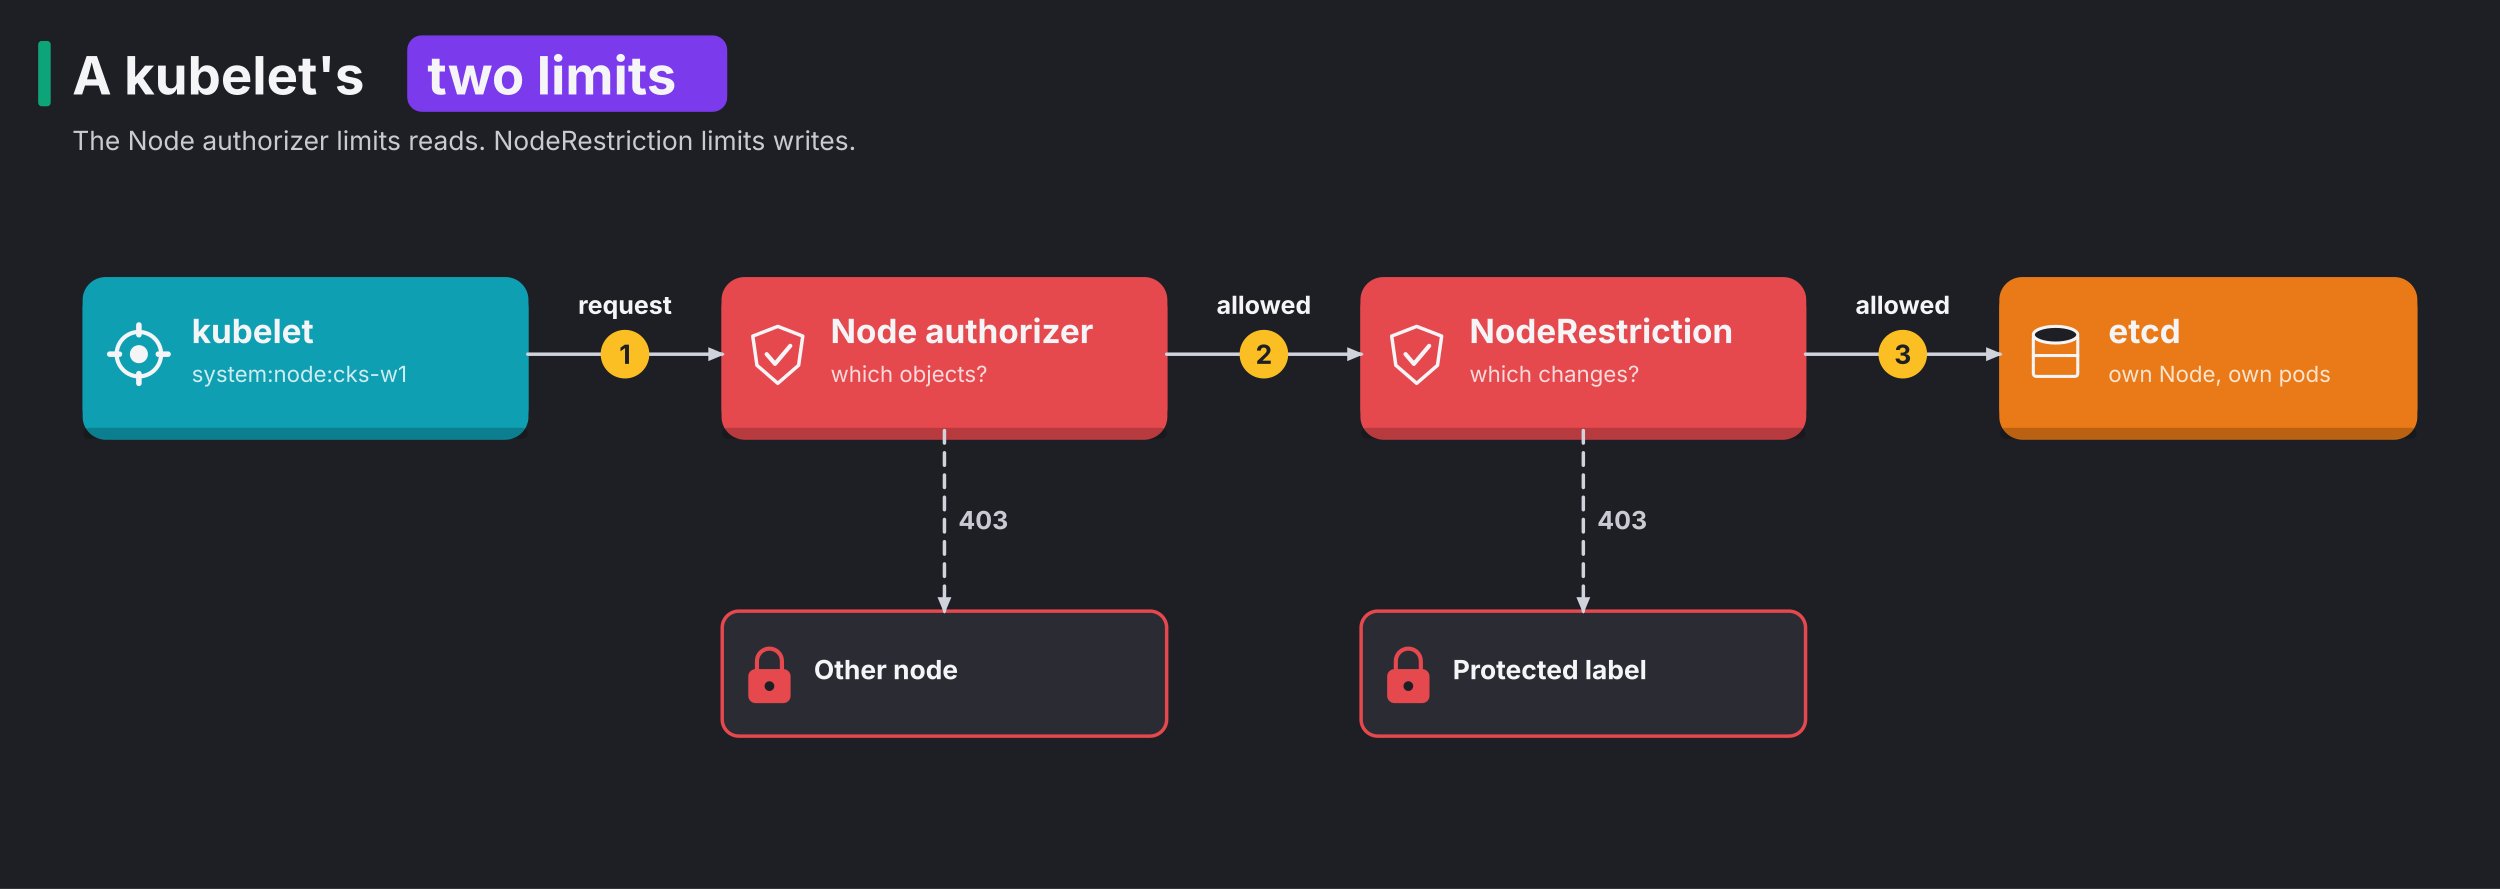
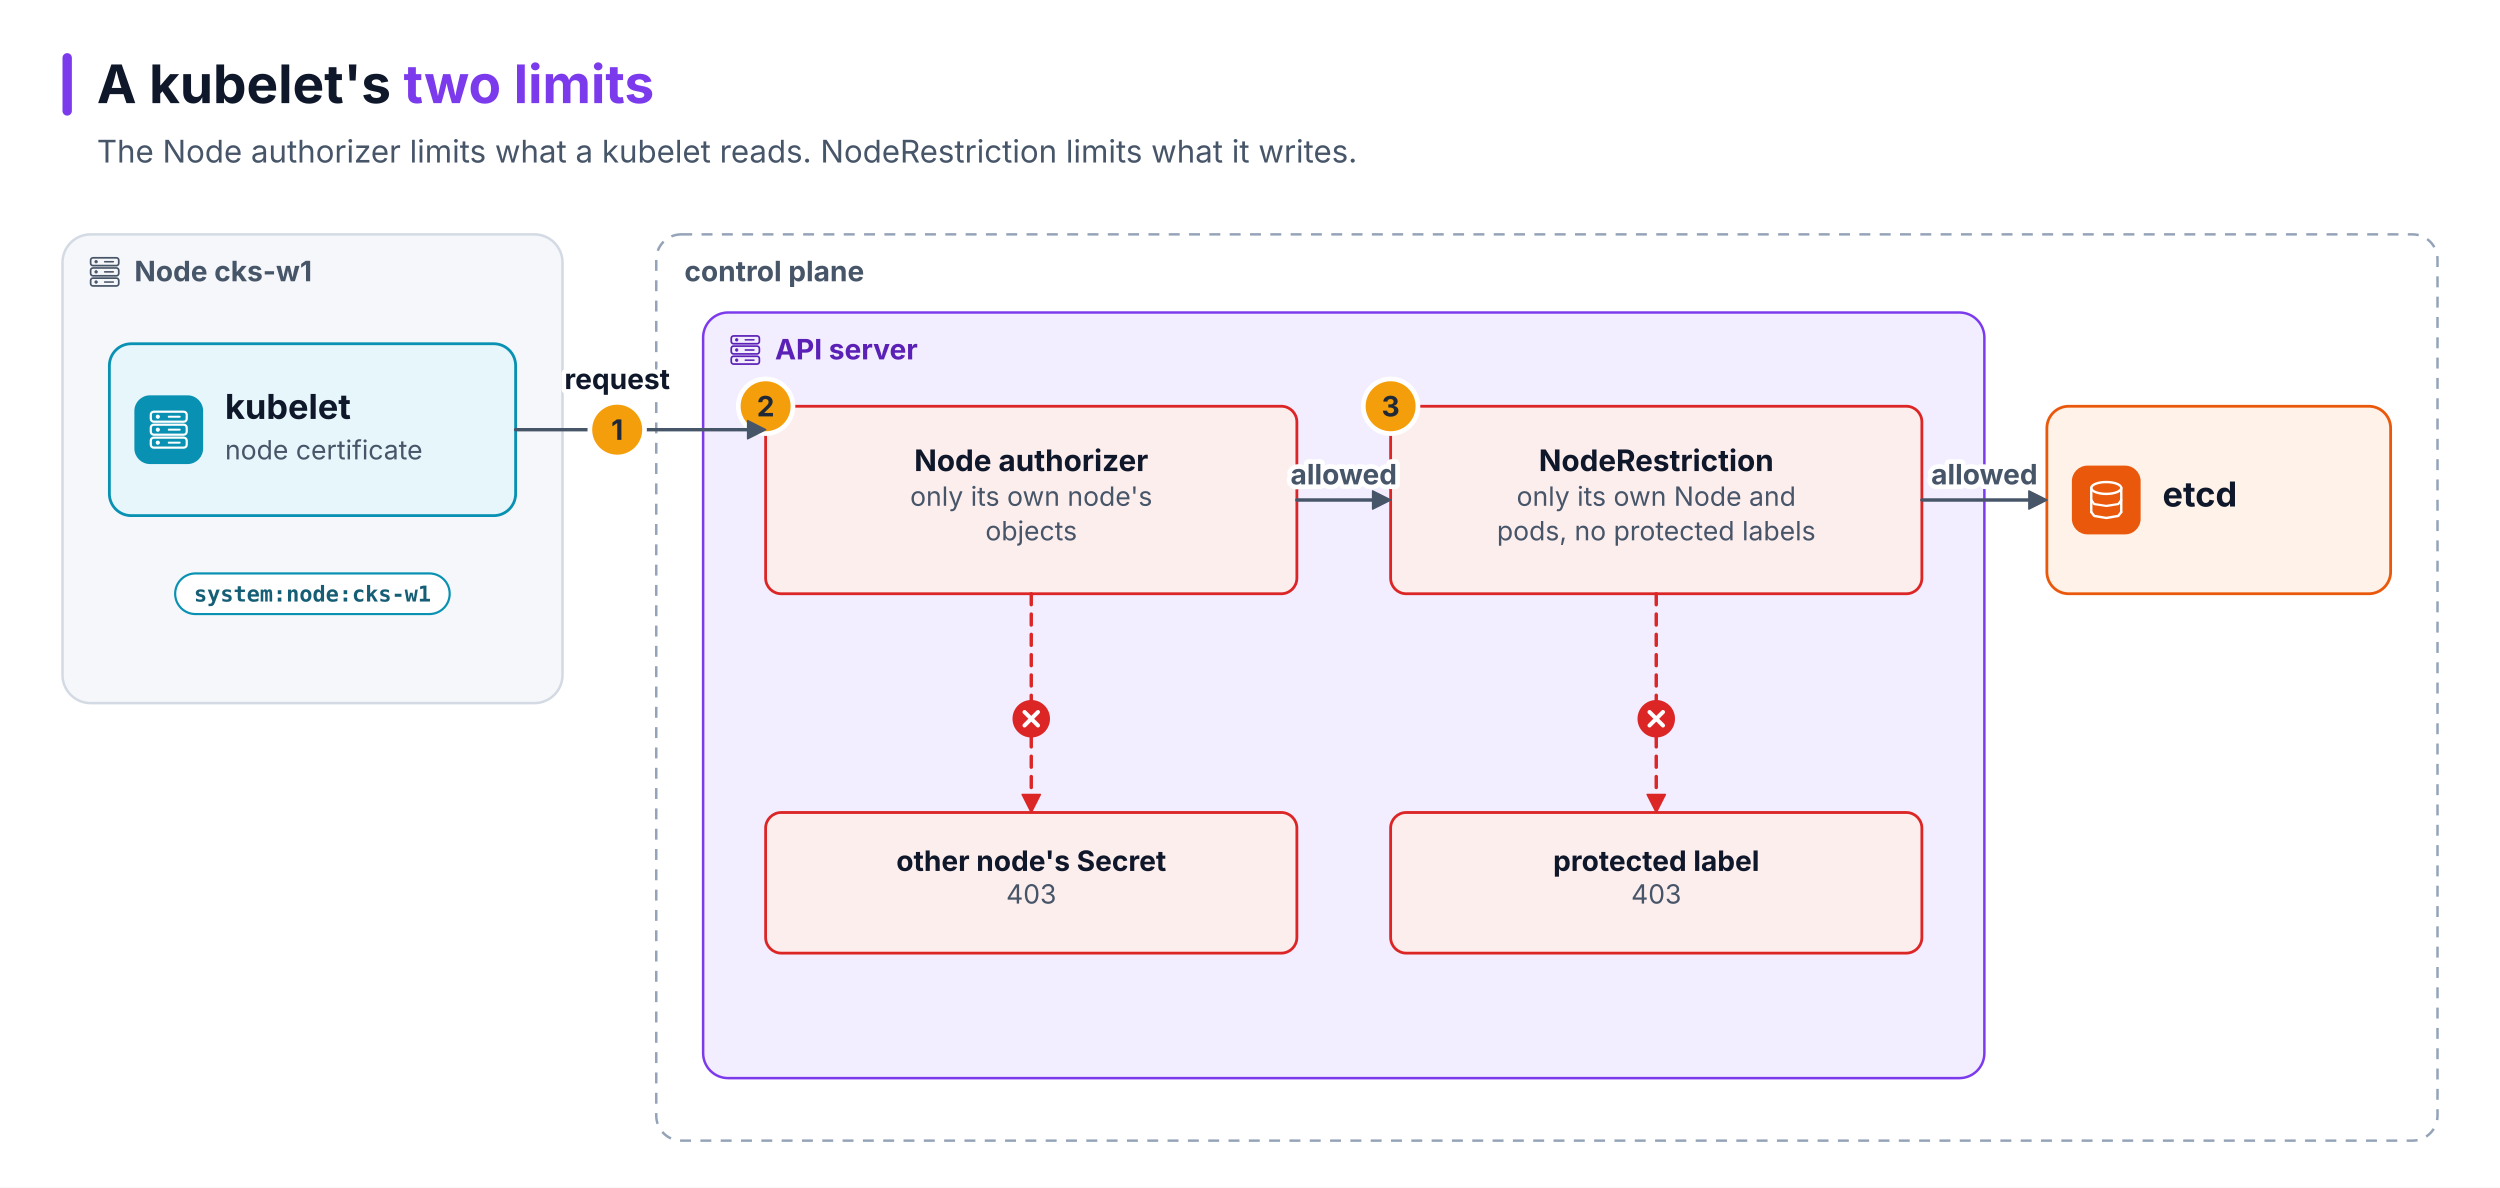
- <svg xmlns="http://www.w3.org/2000/svg" width="1800" height="640" viewBox="0 0 1800 640" font-family="Inter, -apple-system, 'Segoe UI', Helvetica, Arial, sans-serif">
-   <rect width="1800" height="640" fill="#1e1f24" />
-   <defs>
-     <marker id="h" markerWidth="12" markerHeight="10" refX="10" refY="5" orient="auto" markerUnits="userSpaceOnUse">
-       <path d="M0,0 L12,5 L0,10 z" fill="#d0d3dc" />
-     </marker>
-   </defs>
-   <rect x="28.0" y="30.0" width="8.0" height="46.0" rx="2" fill="#0ea47a" stroke="#0ea47a" stroke-width="1" />
-   <text x="52.0" y="68.0" font-size="38" fill="#f5f5f7" font-weight="700" text-anchor="start">A kubelet's</text>
-   <rect x="293.7" y="26.0" width="229.4" height="54.0" rx="10" fill="#7c3aed" stroke="#7c3aed" stroke-width="1" />
-   <text x="307.7" y="68.0" font-size="38" fill="#f5f5f7" font-weight="700" text-anchor="start">two limits</text>
-   <text x="52.0" y="108.0" font-size="19" fill="#c9cbd3" text-anchor="start">The Node authorizer limits reads. NodeRestriction limits writes.</text>
-   <rect x="60.0" y="206.0" width="320.0" height="110.0" rx="16" fill="#0e9fb3" stroke="#0e9fb3" stroke-width="1" />
-   <rect x="60.0" y="200.0" width="320.0" height="110.0" rx="16" fill="#0e9fb3" stroke="#0e9fb3" stroke-width="1" />
-   <rect x="60.0" y="308.0" width="320.0" height="8.0" rx="4" fill="#00000033" stroke="#00000033" stroke-width="0" />
-   <ellipse cx="100.0" cy="255.0" rx="16" ry="16" fill="none" stroke="#f5f5f7" stroke-width="3" />
-   <ellipse cx="100.0" cy="255.0" rx="6" ry="6" fill="#f5f5f7" stroke="#f5f5f7" stroke-width="1" />
-   <polyline points="100.0,234.0 100.0,241.0" fill="none" stroke="#f5f5f7" stroke-width="4" stroke-linecap="round" stroke-linejoin="round" />
-   <polyline points="100.0,269.0 100.0,276.0" fill="none" stroke="#f5f5f7" stroke-width="4" stroke-linecap="round" stroke-linejoin="round" />
-   <polyline points="79.0,255.0 86.0,255.0" fill="none" stroke="#f5f5f7" stroke-width="4" stroke-linecap="round" stroke-linejoin="round" />
-   <polyline points="114.0,255.0 121.0,255.0" fill="none" stroke="#f5f5f7" stroke-width="4" stroke-linecap="round" stroke-linejoin="round" />
-   <text x="138.0" y="247.0" font-size="24" fill="#f5f5f7" font-weight="700" text-anchor="start">kubelet</text>
-   <text x="138.0" y="275.0" font-size="16" fill="#ffffffcc" text-anchor="start">system:node:cks-w1</text>
-   <rect x="520.0" y="206.0" width="320.0" height="110.0" rx="16" fill="#e5484d" stroke="#e5484d" stroke-width="1" />
-   <rect x="520.0" y="200.0" width="320.0" height="110.0" rx="16" fill="#e5484d" stroke="#e5484d" stroke-width="1" />
-   <rect x="520.0" y="308.0" width="320.0" height="8.0" rx="4" fill="#00000033" stroke="#00000033" stroke-width="0" />
-   <polygon points="560.0,235.0 578.0,242.0 575.0,263.0 560.0,276.0 545.0,263.0 542.0,242.0" fill="none" stroke="#f5f5f7" stroke-width="2.5" stroke-linejoin="round" />
-   <polyline points="552.0,255.0 558.0,262.0 569.0,249.0" fill="none" stroke="#f5f5f7" stroke-width="3" stroke-linecap="round" stroke-linejoin="round" />
-   <text x="598.0" y="247.0" font-size="24" fill="#f5f5f7" font-weight="700" text-anchor="start">Node authorizer</text>
-   <text x="598.0" y="275.0" font-size="16" fill="#ffffffcc" text-anchor="start">which objects?</text>
-   <rect x="980.0" y="206.0" width="320.0" height="110.0" rx="16" fill="#e5484d" stroke="#e5484d" stroke-width="1" />
-   <rect x="980.0" y="200.0" width="320.0" height="110.0" rx="16" fill="#e5484d" stroke="#e5484d" stroke-width="1" />
-   <rect x="980.0" y="308.0" width="320.0" height="8.0" rx="4" fill="#00000033" stroke="#00000033" stroke-width="0" />
-   <polygon points="1020.0,235.0 1038.0,242.0 1035.0,263.0 1020.0,276.0 1005.0,263.0 1002.0,242.0" fill="none" stroke="#f5f5f7" stroke-width="2.5" stroke-linejoin="round" />
-   <polyline points="1012.0,255.0 1018.0,262.0 1029.0,249.0" fill="none" stroke="#f5f5f7" stroke-width="3" stroke-linecap="round" stroke-linejoin="round" />
-   <text x="1058.0" y="247.0" font-size="24" fill="#f5f5f7" font-weight="700" text-anchor="start">NodeRestriction</text>
-   <text x="1058.0" y="275.0" font-size="16" fill="#ffffffcc" text-anchor="start">which changes?</text>
-   <rect x="1440.0" y="206.0" width="300.0" height="110.0" rx="16" fill="#ea7a17" stroke="#ea7a17" stroke-width="1" />
-   <rect x="1440.0" y="200.0" width="300.0" height="110.0" rx="16" fill="#ea7a17" stroke="#ea7a17" stroke-width="1" />
-   <rect x="1440.0" y="308.0" width="300.0" height="8.0" rx="4" fill="#00000033" stroke="#00000033" stroke-width="0" />
-   <rect x="1464.0" y="241.0" width="32.0" height="30.0" rx="2" fill="none" stroke="#f5f5f7" stroke-width="2.2" />
-   <ellipse cx="1480.0" cy="241.0" rx="16" ry="6" fill="#1e1f24" stroke="#f5f5f7" stroke-width="2.2" />
-   <polyline points="1464.0,256.0 1496.0,256.0" fill="none" stroke="#f5f5f7" stroke-width="2.2" stroke-linecap="round" stroke-linejoin="round" />
-   <text x="1518.0" y="247.0" font-size="24" fill="#f5f5f7" font-weight="700" text-anchor="start">etcd</text>
-   <text x="1518.0" y="275.0" font-size="16" fill="#ffffffcc" text-anchor="start">own Node, own pods</text>
-   <polyline points="380.0,255.0 520.0,255.0" fill="none" stroke="#d0d3dc" stroke-width="2.5" stroke-linecap="round" stroke-linejoin="round" marker-end="url(#h)" />
-   <ellipse cx="450.0" cy="255.0" rx="17" ry="17" fill="#fbbf24" stroke="#fbbf24" stroke-width="1" />
-   <text x="450.0" y="262.0" font-size="19" fill="#1e1f24" font-weight="700" text-anchor="middle">1</text>
-   <text x="450.0" y="226.0" font-size="18" fill="#f5f5f7" font-weight="700" text-anchor="middle">request</text>
-   <polyline points="840.0,255.0 980.0,255.0" fill="none" stroke="#d0d3dc" stroke-width="2.5" stroke-linecap="round" stroke-linejoin="round" marker-end="url(#h)" />
-   <ellipse cx="910.0" cy="255.0" rx="17" ry="17" fill="#fbbf24" stroke="#fbbf24" stroke-width="1" />
-   <text x="910.0" y="262.0" font-size="19" fill="#1e1f24" font-weight="700" text-anchor="middle">2</text>
-   <text x="910.0" y="226.0" font-size="18" fill="#f5f5f7" font-weight="700" text-anchor="middle">allowed</text>
-   <polyline points="1300.0,255.0 1440.0,255.0" fill="none" stroke="#d0d3dc" stroke-width="2.5" stroke-linecap="round" stroke-linejoin="round" marker-end="url(#h)" />
-   <ellipse cx="1370.0" cy="255.0" rx="17" ry="17" fill="#fbbf24" stroke="#fbbf24" stroke-width="1" />
-   <text x="1370.0" y="262.0" font-size="19" fill="#1e1f24" font-weight="700" text-anchor="middle">3</text>
-   <text x="1370.0" y="226.0" font-size="18" fill="#f5f5f7" font-weight="700" text-anchor="middle">allowed</text>
-   <rect x="520.0" y="440.0" width="320.0" height="90.0" rx="12" fill="#2a2b33" stroke="#e5484d" stroke-width="2.5" />
-   <rect x="540.0" y="483.0" width="28.0" height="22.0" rx="4" fill="#e5484d" stroke="#e5484d" stroke-width="2.5" />
-   <rect x="545.0" y="467.0" width="18.0" height="24.0" rx="9" fill="none" stroke="#e5484d" stroke-width="3" />
-   <ellipse cx="554.0" cy="494.0" rx="3" ry="3" fill="#1e1f24" stroke="#1e1f24" stroke-width="1" />
-   <text x="586.0" y="489.0" font-size="19" fill="#f5f5f7" font-weight="700" text-anchor="start">Other node</text>
-   <rect x="980.0" y="440.0" width="320.0" height="90.0" rx="12" fill="#2a2b33" stroke="#e5484d" stroke-width="2.5" />
-   <rect x="1000.0" y="483.0" width="28.0" height="22.0" rx="4" fill="#e5484d" stroke="#e5484d" stroke-width="2.5" />
-   <rect x="1005.0" y="467.0" width="18.0" height="24.0" rx="9" fill="none" stroke="#e5484d" stroke-width="3" />
-   <ellipse cx="1014.0" cy="494.0" rx="3" ry="3" fill="#1e1f24" stroke="#1e1f24" stroke-width="1" />
-   <text x="1046.0" y="489.0" font-size="19" fill="#f5f5f7" font-weight="700" text-anchor="start">Protected label</text>
-   <polyline points="680.0,310.0 680.0,440.0" fill="none" stroke="#d0d3dc" stroke-width="2.5" stroke-linecap="round" stroke-linejoin="round" stroke-dasharray="9 7" marker-end="url(#h)" />
-   <text x="690.0" y="381.0" font-size="18" fill="#c9cbd3" font-weight="700" text-anchor="start">403</text>
-   <polyline points="1140.0,310.0 1140.0,440.0" fill="none" stroke="#d0d3dc" stroke-width="2.5" stroke-linecap="round" stroke-linejoin="round" stroke-dasharray="9 7" marker-end="url(#h)" />
-   <text x="1150.0" y="381.0" font-size="18" fill="#c9cbd3" font-weight="700" text-anchor="start">403</text>
+ <svg xmlns="http://www.w3.org/2000/svg" width="1600" height="760" viewBox="0 0 1600 760" font-family="Inter, -apple-system, 'Segoe UI', Helvetica, Arial, sans-serif">
+   <rect width="1600" height="760" fill="#ffffff" />
+   <rect x="40.0" y="34.0" width="6.0" height="40.0" rx="3.0" fill="#7c3aed" stroke="none" />
+   <text x="62" y="66" font-size="34" font-weight="700" fill="#0f172a">A kubelet's <tspan fill="#7c3aed">two limits</tspan>
+   </text>
+   <text x="62.0" y="104.0" font-size="20.0" fill="#475569" text-anchor="start">The Node authorizer limits what a kubelet reads. NodeRestriction limits what it writes.</text>
+   <rect x="40.0" y="150.0" width="320.0" height="300.0" rx="18.0" fill="#f5f7fa" stroke="#d3dae4" stroke-width="1.6" />
+   <rect x="58.0" y="165.0" width="18.0" height="5.0" rx="1.5" fill="none" stroke="#475569" stroke-width="1.1" />
+   <ellipse cx="61.5" cy="167.5" rx="0.8" ry="0.8" fill="#475569" stroke="#475569" stroke-width="0.50" />
+   <polyline points="67.0,167.5 72.5,167.5" fill="none" stroke="#475569" stroke-width="1.00" stroke-linecap="round" stroke-linejoin="round" />
+   <rect x="58.0" y="171.5" width="18.0" height="5.0" rx="1.5" fill="none" stroke="#475569" stroke-width="1.1" />
+   <ellipse cx="61.5" cy="174.0" rx="0.8" ry="0.8" fill="#475569" stroke="#475569" stroke-width="0.50" />
+   <polyline points="67.0,174.0 72.5,174.0" fill="none" stroke="#475569" stroke-width="1.00" stroke-linecap="round" stroke-linejoin="round" />
+   <rect x="58.0" y="178.0" width="18.0" height="5.0" rx="1.5" fill="none" stroke="#475569" stroke-width="1.1" />
+   <ellipse cx="61.5" cy="180.5" rx="0.8" ry="0.8" fill="#475569" stroke="#475569" stroke-width="0.50" />
+   <polyline points="67.0,180.5 72.5,180.5" fill="none" stroke="#475569" stroke-width="1.00" stroke-linecap="round" stroke-linejoin="round" />
+   <text x="86.0" y="180.0" font-size="18.0" fill="#475569" font-weight="700" text-anchor="start">Node cks-w1</text>
+   <rect x="70.0" y="220.0" width="260.0" height="110.0" rx="14.0" fill="#e6f6fa" stroke="#0891b2" stroke-width="1.8" />
+   <rect x="86.0" y="253.0" width="44.0" height="44.0" rx="10.0" fill="#0891b2" stroke="none" />
+   <rect x="96.5" y="263.5" width="23.0" height="6.4" rx="1.9" fill="none" stroke="#ffffff" stroke-width="1.408" />
+   <ellipse cx="101.0" cy="266.7" rx="1.0" ry="1.0" fill="#ffffff" stroke="#ffffff" stroke-width="0.64" />
+   <polyline points="108.0,266.7 115.0,266.7" fill="none" stroke="#ffffff" stroke-width="1.28" stroke-linecap="round" stroke-linejoin="round" />
+   <rect x="96.5" y="271.8" width="23.0" height="6.4" rx="1.9" fill="none" stroke="#ffffff" stroke-width="1.408" />
+   <ellipse cx="101.0" cy="275.0" rx="1.0" ry="1.0" fill="#ffffff" stroke="#ffffff" stroke-width="0.64" />
+   <polyline points="108.0,275.0 115.0,275.0" fill="none" stroke="#ffffff" stroke-width="1.28" stroke-linecap="round" stroke-linejoin="round" />
+   <rect x="96.5" y="280.1" width="23.0" height="6.4" rx="1.9" fill="none" stroke="#ffffff" stroke-width="1.408" />
+   <ellipse cx="101.0" cy="283.3" rx="1.0" ry="1.0" fill="#ffffff" stroke="#ffffff" stroke-width="0.64" />
+   <polyline points="108.0,283.3 115.0,283.3" fill="none" stroke="#ffffff" stroke-width="1.28" stroke-linecap="round" stroke-linejoin="round" />
+   <text x="144.0" y="268.1" font-size="22.0" fill="#0f172a" font-weight="700" text-anchor="start">kubelet</text>
+   <text x="144.0" y="294.0" font-size="17.0" fill="#475569" text-anchor="start">node certificate</text>
+   <rect x="112.1" y="367.0" width="175.7" height="26.0" rx="13.0" fill="#ffffff" stroke="#0891b2" stroke-width="1.4" />
+   <text x="200.0" y="385.0" font-size="14.0" fill="#155e75" font-weight="700" font-family="'SF Mono', Menlo, Consolas, monospace" text-anchor="middle">system:node:cks-w1</text>
+   <rect x="420.0" y="150.0" width="1140.0" height="580.0" rx="16.0" fill="none" stroke="#94a3b8" stroke-width="1.6" stroke-dasharray="7 6" />
+   <text x="438.0" y="180.0" font-size="18.0" fill="#475569" font-weight="700" text-anchor="start">control plane</text>
+   <rect x="450.0" y="200.0" width="820.0" height="490.0" rx="16.0" fill="#f2edff" stroke="#7c3aed" stroke-width="1.6" />
+   <rect x="468.0" y="215.0" width="18.0" height="5.0" rx="1.5" fill="none" stroke="#5b21b6" stroke-width="1.1" />
+   <ellipse cx="471.5" cy="217.5" rx="0.8" ry="0.8" fill="#5b21b6" stroke="#5b21b6" stroke-width="0.50" />
+   <polyline points="477.0,217.5 482.5,217.5" fill="none" stroke="#5b21b6" stroke-width="1.00" stroke-linecap="round" stroke-linejoin="round" />
+   <rect x="468.0" y="221.5" width="18.0" height="5.0" rx="1.5" fill="none" stroke="#5b21b6" stroke-width="1.1" />
+   <ellipse cx="471.5" cy="224.0" rx="0.8" ry="0.8" fill="#5b21b6" stroke="#5b21b6" stroke-width="0.50" />
+   <polyline points="477.0,224.0 482.5,224.0" fill="none" stroke="#5b21b6" stroke-width="1.00" stroke-linecap="round" stroke-linejoin="round" />
+   <rect x="468.0" y="228.0" width="18.0" height="5.0" rx="1.5" fill="none" stroke="#5b21b6" stroke-width="1.1" />
+   <ellipse cx="471.5" cy="230.5" rx="0.8" ry="0.8" fill="#5b21b6" stroke="#5b21b6" stroke-width="0.50" />
+   <polyline points="477.0,230.5 482.5,230.5" fill="none" stroke="#5b21b6" stroke-width="1.00" stroke-linecap="round" stroke-linejoin="round" />
+   <text x="496.0" y="230.0" font-size="18.0" fill="#5b21b6" font-weight="700" text-anchor="start">API server</text>
+   <rect x="490.0" y="260.0" width="340.0" height="120.0" rx="10.0" fill="#fdeeee" stroke="#dc2626" stroke-width="1.8" />
+   <text x="660.0" y="301.5" font-size="19.0" fill="#0f172a" font-weight="700" text-anchor="middle">Node authorizer</text>
+   <text x="660.0" y="323.7" font-size="17.0" fill="#475569" text-anchor="middle">only its own node's</text>
+   <text x="660.0" y="345.8" font-size="17.0" fill="#475569" text-anchor="middle">objects</text>
+   <rect x="890.0" y="260.0" width="340.0" height="120.0" rx="10.0" fill="#fdeeee" stroke="#dc2626" stroke-width="1.8" />
+   <text x="1060.0" y="301.5" font-size="19.0" fill="#0f172a" font-weight="700" text-anchor="middle">NodeRestriction</text>
+   <text x="1060.0" y="323.7" font-size="17.0" fill="#475569" text-anchor="middle">only its own Node and</text>
+   <text x="1060.0" y="345.8" font-size="17.0" fill="#475569" text-anchor="middle">pods, no protected labels</text>
+   <ellipse cx="490.0" cy="260.0" rx="19.0" ry="19.0" fill="#ffffff" stroke="none" />
+   <ellipse cx="490.0" cy="260.0" rx="16.0" ry="16.0" fill="#f59e0b" stroke="none" />
+   <text x="490.0" y="266.5" font-size="18.0" fill="#1f2937" font-weight="700" text-anchor="middle">2</text>
+   <ellipse cx="890.0" cy="260.0" rx="19.0" ry="19.0" fill="#ffffff" stroke="none" />
+   <ellipse cx="890.0" cy="260.0" rx="16.0" ry="16.0" fill="#f59e0b" stroke="none" />
+   <text x="890.0" y="266.5" font-size="18.0" fill="#1f2937" font-weight="700" text-anchor="middle">3</text>
+   <rect x="1310.0" y="260.0" width="220.0" height="120.0" rx="14.0" fill="#fff2e8" stroke="#ea580c" stroke-width="1.8" />
+   <rect x="1326.0" y="298.0" width="44.0" height="44.0" rx="10.0" fill="#ea580c" stroke="none" />
+   <ellipse cx="1348.0" cy="312.3" rx="9.6" ry="3.8" fill="none" stroke="#ffffff" stroke-width="1.54" />
+   <polyline points="1338.4,312.3 1338.4,327.7" fill="none" stroke="#ffffff" stroke-width="1.54" stroke-linecap="round" stroke-linejoin="round" />
+   <polyline points="1357.6,312.3 1357.6,327.7" fill="none" stroke="#ffffff" stroke-width="1.54" stroke-linecap="round" stroke-linejoin="round" />
+   <polyline points="1338.4,327.7 1340.3,330.2 1348.0,331.5 1355.7,330.2 1357.6,327.7" fill="none" stroke="#ffffff" stroke-width="1.54" stroke-linecap="round" stroke-linejoin="round" />
+   <polyline points="1338.4,320.0 1340.3,322.6 1348.0,323.8 1355.7,322.6 1357.6,320.0" fill="none" stroke="#ffffff" stroke-width="1.41" stroke-linecap="round" stroke-linejoin="round" />
+   <text x="1384.0" y="324.2" font-size="22.0" fill="#0f172a" font-weight="700" text-anchor="start">etcd</text>
+   <polyline points="330.0,275.0 480.5,275.0" fill="none" stroke="#475569" stroke-width="2.20" stroke-linecap="round" stroke-linejoin="round" />
+   <polygon points="490.0,275.0 478.5,280.8 478.5,269.2" fill="#475569" stroke="#475569" stroke-width="1" stroke-linejoin="round" />
+   <ellipse cx="395.0" cy="275.0" rx="19.0" ry="19.0" fill="#ffffff" stroke="none" />
+   <ellipse cx="395.0" cy="275.0" rx="16.0" ry="16.0" fill="#f59e0b" stroke="none" />
+   <text x="395.0" y="281.5" font-size="18.0" fill="#1f2937" font-weight="700" text-anchor="middle">1</text>
+   <text x="395.0" y="249.0" font-size="18.0" fill="#0f172a" font-weight="700" stroke="#ffffff" stroke-width="6" stroke-linejoin="round" paint-order="stroke" text-anchor="middle">request</text>
+   <polyline points="830.0,320.0 880.5,320.0" fill="none" stroke="#475569" stroke-width="2.20" stroke-linecap="round" stroke-linejoin="round" />
+   <polygon points="890.0,320.0 878.5,325.8 878.5,314.2" fill="#475569" stroke="#475569" stroke-width="1" stroke-linejoin="round" />
+   <text x="860.0" y="310.0" font-size="18.0" fill="#475569" font-weight="700" stroke="#ffffff" stroke-width="6" stroke-linejoin="round" paint-order="stroke" text-anchor="middle">allowed</text>
+   <polyline points="1230.0,320.0 1300.5,320.0" fill="none" stroke="#475569" stroke-width="2.20" stroke-linecap="round" stroke-linejoin="round" />
+   <polygon points="1310.0,320.0 1298.5,325.8 1298.5,314.2" fill="#475569" stroke="#475569" stroke-width="1" stroke-linejoin="round" />
+   <text x="1270.0" y="310.0" font-size="18.0" fill="#475569" font-weight="700" stroke="#ffffff" stroke-width="6" stroke-linejoin="round" paint-order="stroke" text-anchor="middle">allowed</text>
+   <rect x="490.0" y="520.0" width="340.0" height="90.0" rx="10.0" fill="#fdeeee" stroke="#dc2626" stroke-width="1.8" />
+   <text x="660.0" y="557.4" font-size="18.0" fill="#0f172a" font-weight="700" text-anchor="middle">other node's Secret</text>
+   <text x="660.0" y="578.3" font-size="17.0" fill="#475569" text-anchor="middle">403</text>
+   <rect x="890.0" y="520.0" width="340.0" height="90.0" rx="10.0" fill="#fdeeee" stroke="#dc2626" stroke-width="1.8" />
+   <text x="1060.0" y="557.4" font-size="18.0" fill="#0f172a" font-weight="700" text-anchor="middle">protected label</text>
+   <text x="1060.0" y="578.3" font-size="17.0" fill="#475569" text-anchor="middle">403</text>
+   <polyline points="660.0,380.0 660.0,510.5" fill="none" stroke="#dc2626" stroke-width="2.20" stroke-linecap="round" stroke-linejoin="round" stroke-dasharray="7 6" />
+   <polygon points="660.0,520.0 654.2,508.5 665.8,508.5" fill="#dc2626" stroke="#dc2626" stroke-width="1" stroke-linejoin="round" />
+   <polyline points="1060.0,380.0 1060.0,510.5" fill="none" stroke="#dc2626" stroke-width="2.20" stroke-linecap="round" stroke-linejoin="round" stroke-dasharray="7 6" />
+   <polygon points="1060.0,520.0 1054.2,508.5 1065.8,508.5" fill="#dc2626" stroke="#dc2626" stroke-width="1" stroke-linejoin="round" />
+   <ellipse cx="660.0" cy="460.0" rx="12.0" ry="12.0" fill="#dc2626" stroke="none" />
+   <polyline points="655.7,455.7 664.3,464.3" fill="none" stroke="#ffffff" stroke-width="2.60" stroke-linecap="round" stroke-linejoin="round" />
+   <polyline points="664.3,455.7 655.7,464.3" fill="none" stroke="#ffffff" stroke-width="2.60" stroke-linecap="round" stroke-linejoin="round" />
+   <ellipse cx="1060.0" cy="460.0" rx="12.0" ry="12.0" fill="#dc2626" stroke="none" />
+   <polyline points="1055.7,455.7 1064.3,464.3" fill="none" stroke="#ffffff" stroke-width="2.60" stroke-linecap="round" stroke-linejoin="round" />
+   <polyline points="1064.3,455.7 1055.7,464.3" fill="none" stroke="#ffffff" stroke-width="2.60" stroke-linecap="round" stroke-linejoin="round" />
</svg>
